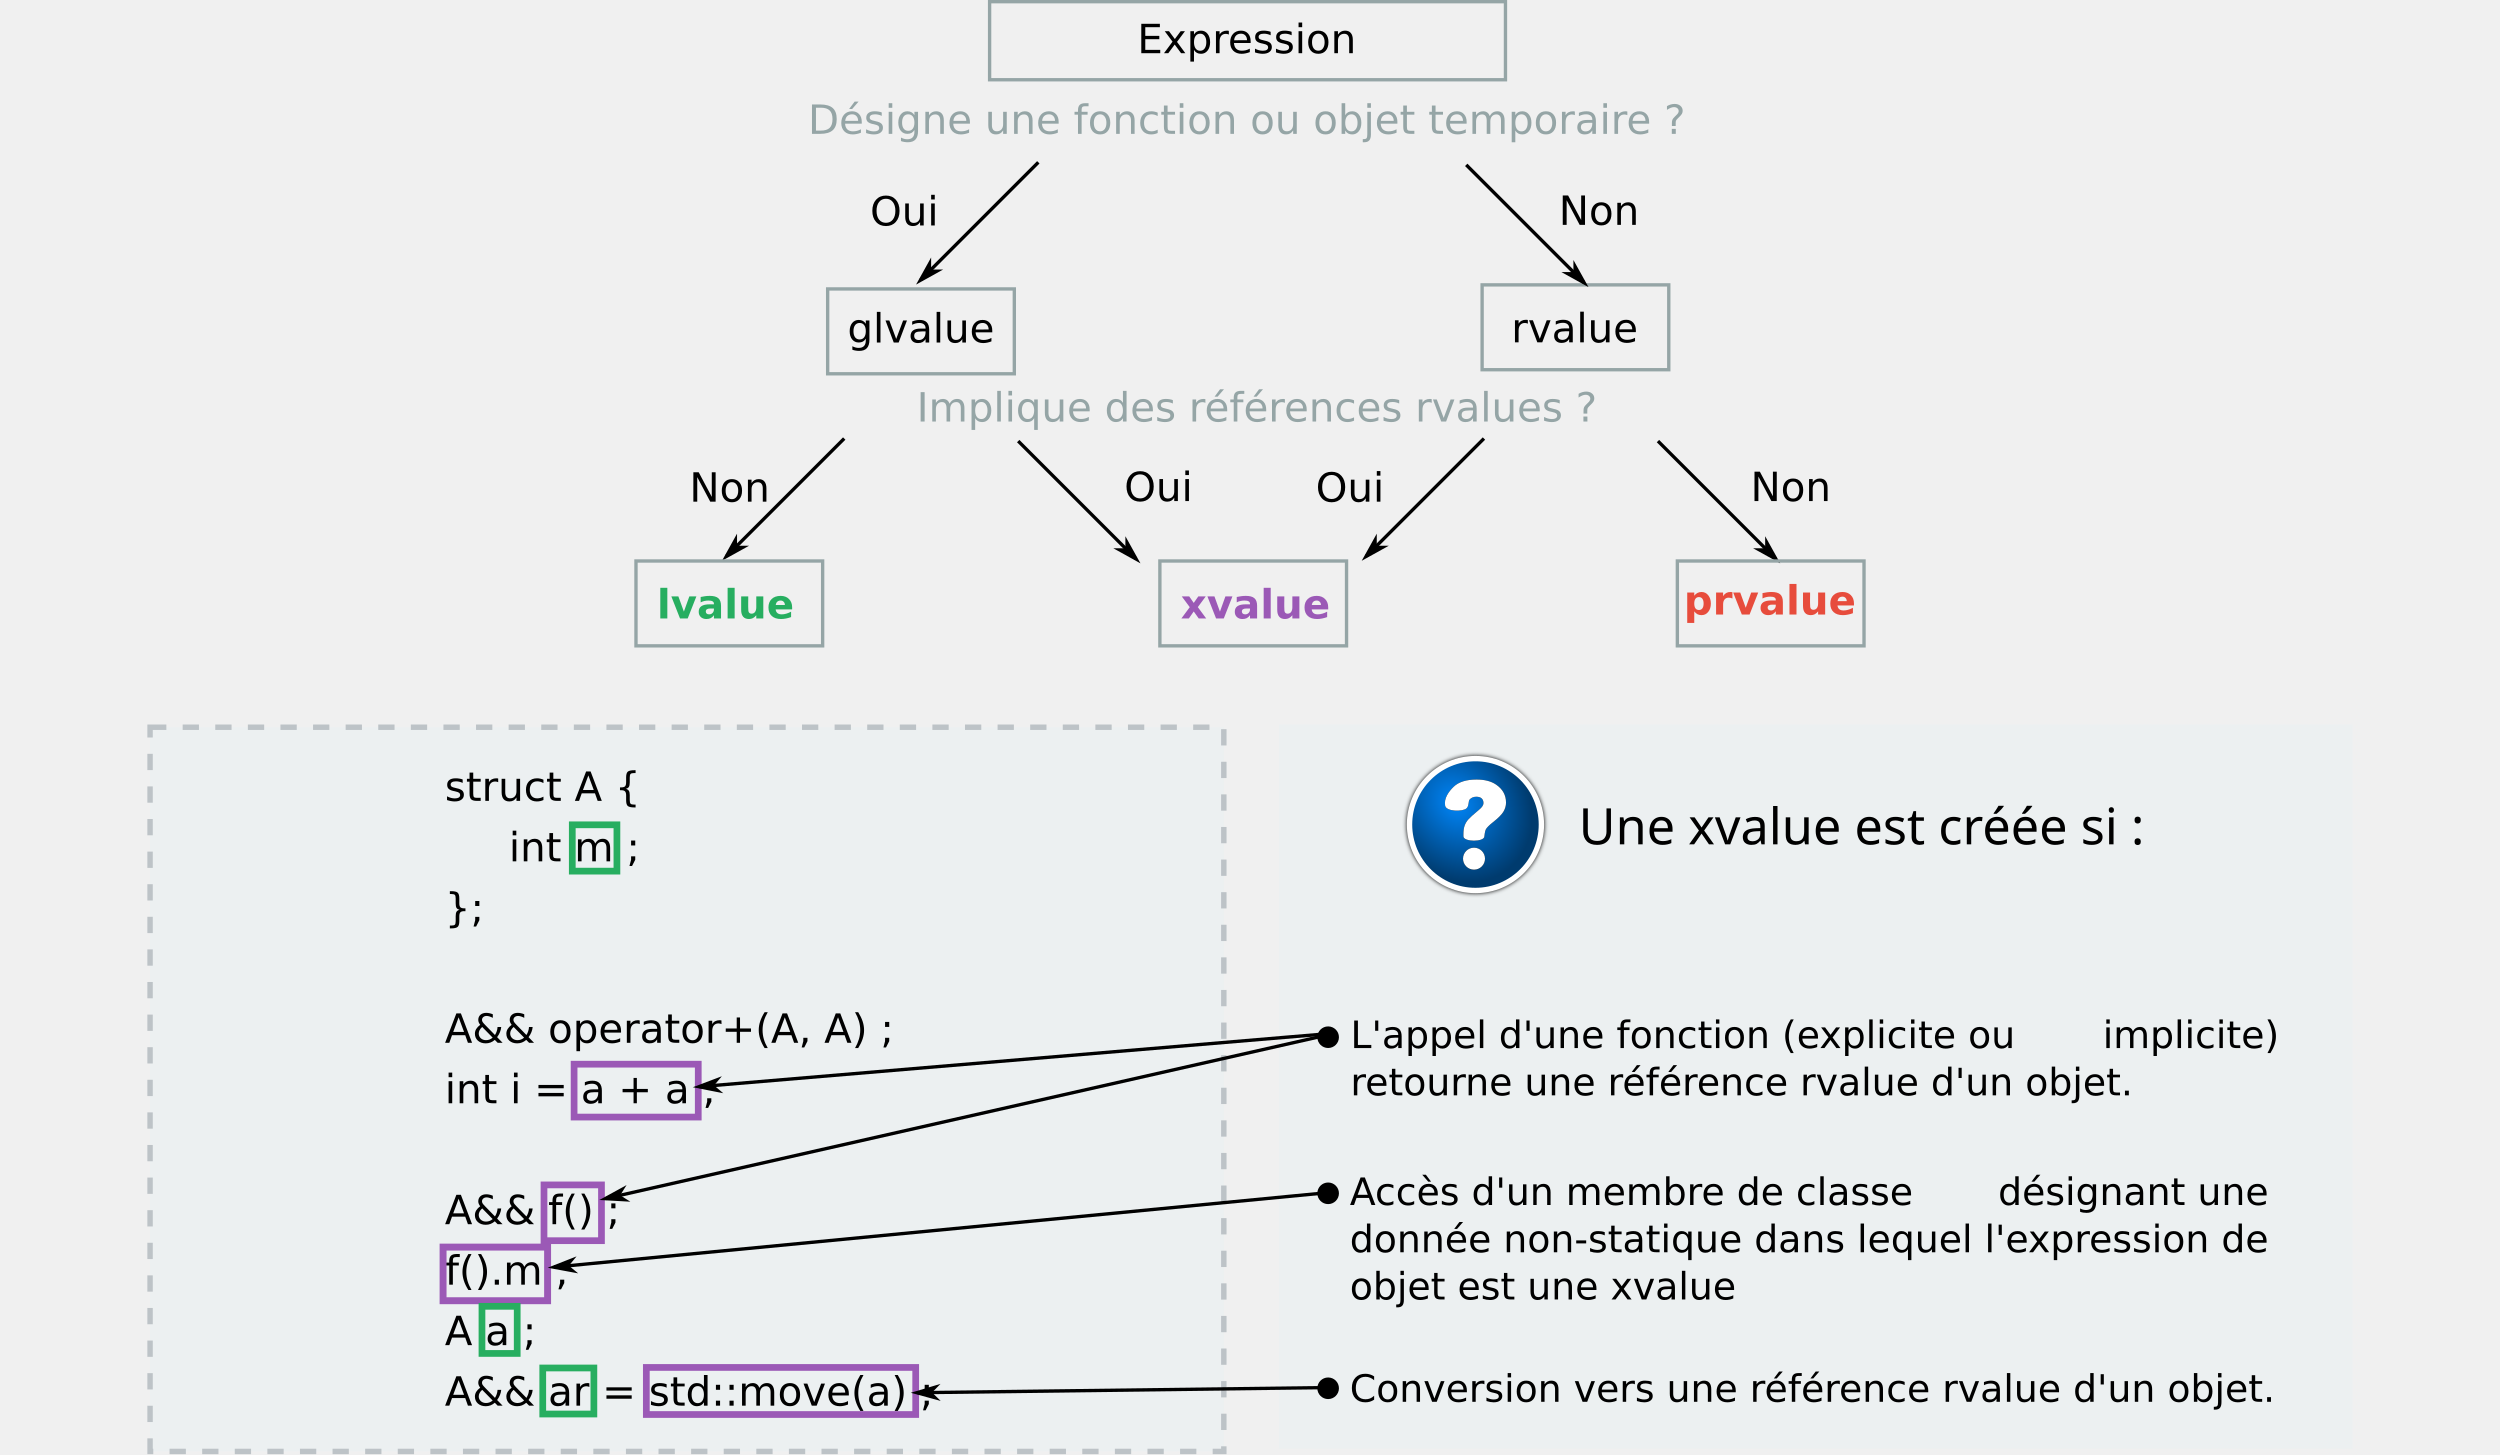
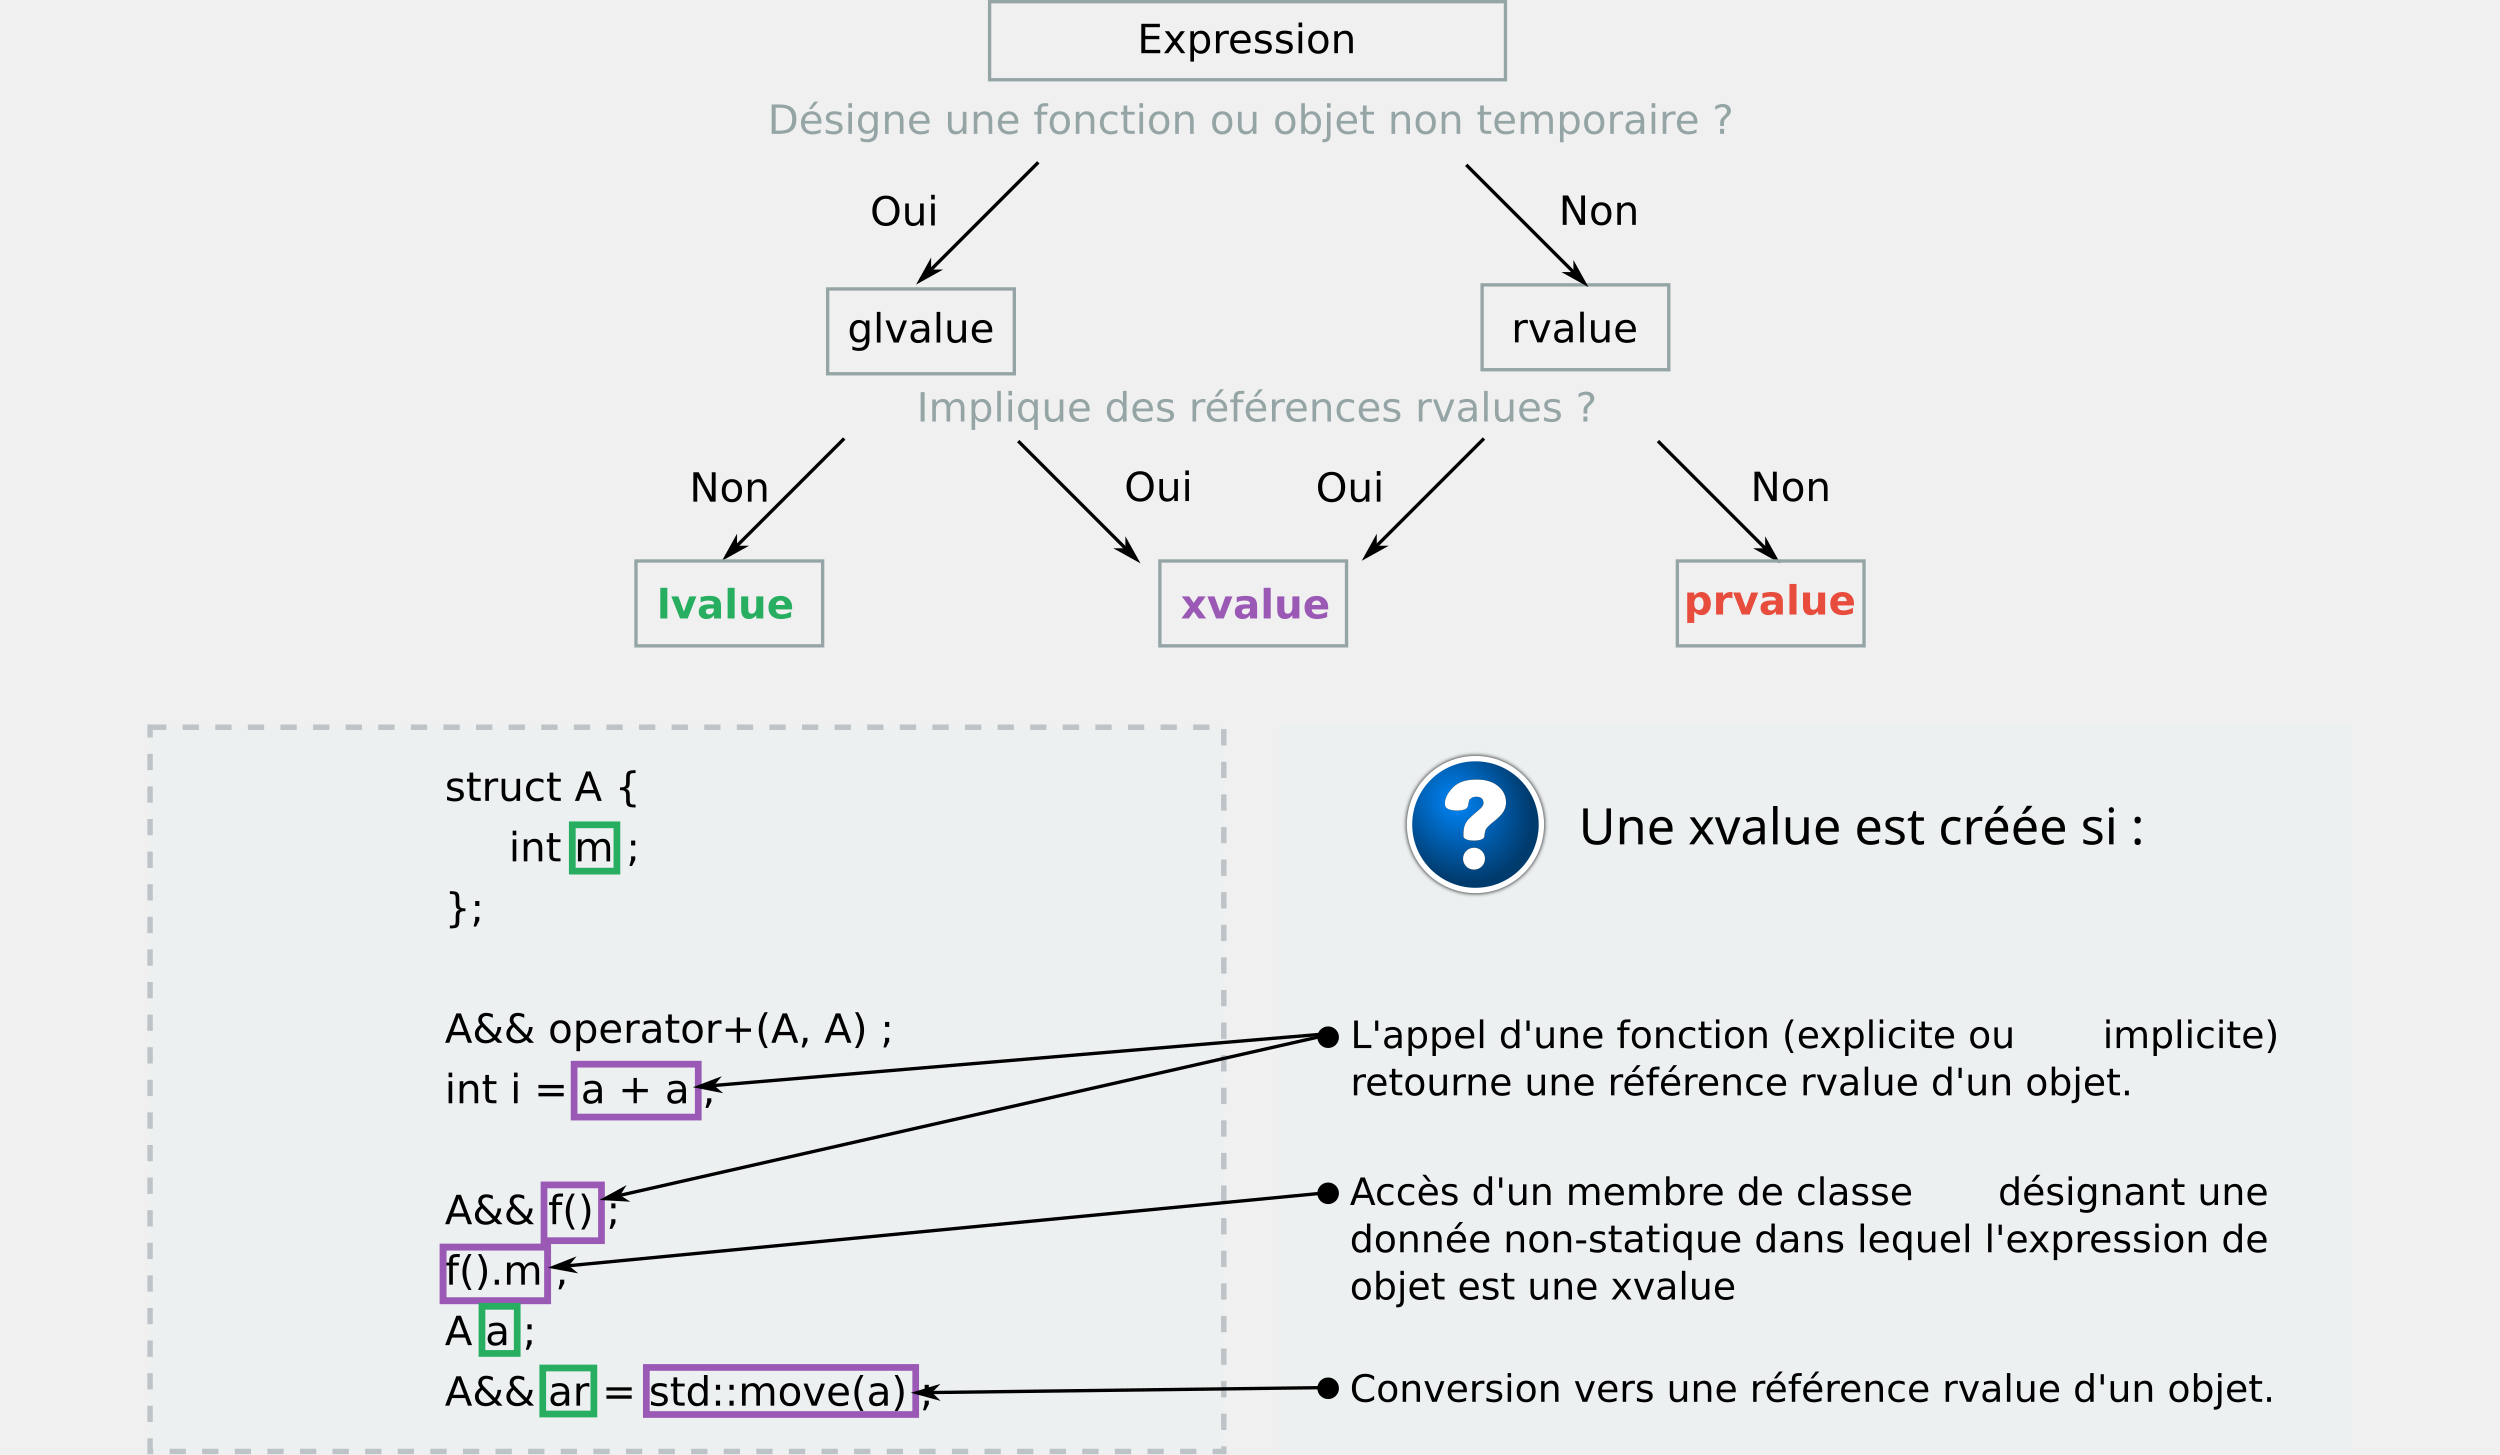
<svg xmlns="http://www.w3.org/2000/svg" width="210mm" height="122.15mm" version="1.1" viewBox="0 0 744.094 432.809" id="svg2">
  <defs id="defs4">
    <filter id="b">
      <feGaussianBlur stdDeviation="3.831" id="feGaussianBlur7" />
    </filter>
    <radialGradient id="a" cx="-789" cy="95.362" r="409" gradientTransform="matrix(0.81781,0.98038,-0.81622,0.68087,-65.915,803.96)" gradientUnits="userSpaceOnUse">
      <stop stop-color="#0085f8" offset="0" id="stop10" />
      <stop stop-color="#003b6e" offset="1" id="stop12" />
    </radialGradient>
    <marker id="Arrow1Mend" overflow="visible" orient="auto">
      <path transform="matrix(-.4 0 0 -.4 -4 0)" d="m0 0 5-5-17.5 5 17.5 5-5-5z" fill-rule="evenodd" stroke="#000" stroke-width="1pt" id="path15" />
    </marker>
  </defs>
-   <text id="text21" xml:space="preserve" style="font-size:12px;line-height:125%;font-family:'DejaVu Sans';letter-spacing:0px;word-spacing:0px;fill:#000000" word-spacing="0px" letter-spacing="0px" font-size="12px" y="39.835" x="240.505">
-     <tspan style="fill:#95a5a6" id="tspan23" y="39.835" x="240.505">Désigne une fonction ou objet temporaire ?</tspan>
+   <text id="text21" xml:space="preserve" style="font-size:12px;line-height:125%;font-family:'DejaVu Sans';letter-spacing:0px;word-spacing:0px;fill:#000000" word-spacing="0px" letter-spacing="0px" font-size="12px" y="39.835" x="228.505">
+     <tspan style="fill:#95a5a6" id="tspan23" y="39.835" x="228.505">Désigne une fonction ou objet non temporaire ?</tspan>
  </text>
  <text id="text25" xml:space="preserve" style="font-size:12px;line-height:125%;font-family:'DejaVu Sans';letter-spacing:0px;word-spacing:0px;fill:#000000" word-spacing="0px" letter-spacing="0px" font-size="12px" y="15.835" x="338.52">
    <tspan id="tspan27" y="15.835" x="338.52">Expression</tspan>
  </text>
  <rect style="fill:none;stroke:#95a5a6" id="rect29" height="23.234" width="153.54" y="0.5" x="294.543" />
  <text id="text31" xml:space="preserve" style="font-size:12px;line-height:125%;font-family:'DejaVu Sans';letter-spacing:0px;word-spacing:0px;fill:#000000" word-spacing="0px" letter-spacing="0px" font-size="12px" y="101.934" x="252.244">
    <tspan style="fill:#000000" id="tspan33" y="101.934" x="252.244">glvalue</tspan>
  </text>
  <rect style="fill:none;stroke:#95a5a6" id="rect35" height="25.254" width="55.558" y="85.997" x="246.343" />
  <path style="fill:none;stroke:#000000;stroke-width:1px;marker-end:url(#Arrow1Mend)" id="path37" d="m 309.043,48.31 -35,35" />
  <text id="text39" xml:space="preserve" style="font-size:12px;line-height:125%;font-family:'DejaVu Sans';letter-spacing:0px;word-spacing:0px;fill:#000000" word-spacing="0px" letter-spacing="0px" font-size="12px" y="67.109" x="258.97">
    <tspan id="tspan41" y="67.109" x="258.97">Oui</tspan>
  </text>
  <path style="fill:none;stroke:#000000;stroke-width:1px;marker-end:url(#Arrow1Mend)" id="path43" d="m 303.053,131.28 35,35" />
  <path style="fill:none;stroke:#000000;stroke-width:1px;marker-end:url(#Arrow1Mend)" id="path45" d="m 251.273,130.52 -35,35" />
  <g style="font-size:12px;font-family:'DejaVu Sans';letter-spacing:0px;word-spacing:0px;fill:#000000" id="g47" word-spacing="0px" letter-spacing="0px" font-size="12px" transform="translate(-39.857,6.1522996e-8)">
    <text id="text49" xml:space="preserve" style="line-height:125%" y="149.322" x="245.054">
      <tspan id="tspan51" y="149.322" x="245.054">Non</tspan>
    </text>
    <text id="text53" xml:space="preserve" style="line-height:125%" y="149.138" x="374.475">
      <tspan id="tspan55" y="149.138" x="374.475">Oui</tspan>
    </text>
    <text id="text57" xml:space="preserve" style="line-height:125%" y="125.451" x="312.701">
      <tspan style="fill:#95a5a6" id="tspan59" y="125.451" x="312.701">Implique des références rvalues ?</tspan>
    </text>
  </g>
  <text id="text61" xml:space="preserve" style="font-size:12px;line-height:125%;font-family:'DejaVu Sans';letter-spacing:0px;word-spacing:0px;fill:#e74c3c" word-spacing="0px" letter-spacing="0px" font-size="12px" y="101.887" x="449.818">
    <tspan style="fill:#000000" id="tspan63" y="101.887" x="449.818">rvalue</tspan>
  </text>
  <rect style="fill:none;stroke:#95a5a6" id="rect65" height="25.254" width="55.558" y="84.787" x="441.133" />
  <path style="fill:none;stroke:#000000;stroke-width:1px;marker-end:url(#Arrow1Mend)" id="path67" d="m 436.403,49.063 35,35" />
  <text id="text69" xml:space="preserve" style="font-size:12px;line-height:125%;font-family:'DejaVu Sans';letter-spacing:0px;word-spacing:0px;fill:#000000" word-spacing="0px" letter-spacing="0px" font-size="12px" y="66.925" x="463.962">
    <tspan id="tspan71" y="66.925" x="463.962">Non</tspan>
  </text>
  <path style="fill:none;stroke:#000000;stroke-width:1px;marker-end:url(#Arrow1Mend)" id="path73" d="m 493.473,131.28 35,35" />
  <path style="fill:none;stroke:#000000;stroke-width:1px;marker-end:url(#Arrow1Mend)" id="path75" d="m 441.683,130.52 -35,35" />
  <g style="font-size:12px;font-family:'DejaVu Sans';letter-spacing:0px;word-spacing:0px" id="g77" word-spacing="0px" letter-spacing="0px" font-size="12px" transform="translate(-43.857,6.1523e-8)">
    <text id="text79" xml:space="preserve" style="line-height:125%;fill:#000000" y="149.322" x="435.467">
      <tspan id="tspan81" y="149.322" x="435.467">Oui</tspan>
    </text>
    <text id="text83" xml:space="preserve" style="line-height:125%;fill:#000000" y="149.138" x="564.889">
      <tspan id="tspan85" y="149.138" x="564.889">Non</tspan>
    </text>
    <text id="text87" xml:space="preserve" style="line-height:125%;fill:#27ae60" y="184.074" x="239.373">
      <tspan style="font-weight:bold;fill:#27ae60" id="tspan89" font-weight="bold" y="184.074" x="239.373">lvalue</tspan>
    </text>
  </g>
  <rect style="fill:none;stroke:#95a5a6" id="rect91" height="25.254" width="55.558" y="166.97" x="189.293" />
  <text id="text93" xml:space="preserve" style="font-size:12px;line-height:125%;font-family:'DejaVu Sans';letter-spacing:0px;word-spacing:0px;fill:#9b59b6" word-spacing="0px" letter-spacing="0px" font-size="12px" y="184.074" x="351.441">
    <tspan style="font-weight:bold;fill:#9b59b6" id="tspan95" font-weight="bold" y="184.074" x="351.441">xvalue</tspan>
  </text>
  <rect style="fill:none;stroke:#95a5a6" id="rect97" height="25.254" width="55.558" y="166.97" x="345.223" />
  <text id="text99" xml:space="preserve" style="font-size:12px;line-height:125%;font-family:'DejaVu Sans';letter-spacing:0px;word-spacing:0px;fill:#e74c3c" word-spacing="0px" letter-spacing="0px" font-size="12px" y="182.911" x="501.165">
    <tspan style="font-weight:bold;fill:#e74c3c" id="tspan101" font-weight="bold" y="182.911" x="501.165">prvalue</tspan>
  </text>
  <rect style="fill:none;stroke:#95a5a6" id="rect103" height="25.254" width="55.558" y="166.97" x="499.243" />
  <rect style="fill:#ecf0f1" id="rect105" height="215.55" width="319.59" y="215.65" x="380.643" />
  <g id="g107" transform="translate(-43.857,6.1523e-8)">
    <circle id="circle109" r="3.214" cy="308.71" cx="439.16" />
    <circle id="circle111" r="3.214" cy="355.17" cx="439.16" />
    <circle id="circle113" r="3.214" cy="413.2" cx="439.16" />
  </g>
  <flowRoot id="flowRoot115" xml:space="preserve" style="font-size:12px;line-height:125%;font-family:'DejaVu Sans';letter-spacing:0px;word-spacing:0px;fill:#000000" word-spacing="0px" letter-spacing="0px" font-size="12px" transform="translate(210.583,-732.5)">
    <flowRegion id="flowRegion117">
      <rect id="rect119" height="17.857" width="347.86" y="970" x="255" />
    </flowRegion>
    <flowPara style="font-size:16px;text-align:justify" id="flowPara121" text-align="justify" font-size="16px">Une xvalues est créée si:</flowPara>
  </flowRoot>
  <g id="g123" transform="matrix(0.15994,0,0,0.15994,545.833,209.05)">
    <path style="filter:url(#b)" id="path125" d="m -667,99.66 c -70.44,0 -127.7,57.27 -127.7,127.71 0,70.43 57.26,127.69 127.7,127.69 70.44,0 127.7,-57.26 127.7,-127.69 0,-70.44 -57.26,-127.71 -127.7,-127.71 z" />
    <circle style="fill:url(#a);stroke:#ffffff;stroke-width:33.333;stroke-linecap:round;stroke-linejoin:round" id="circle127" r="409" cy="227.36" cx="-667" transform="matrix(0.3,0,0,0.3,-466.9,159.15)" />
    <path id="path129" d="m -689.39,249.32 0,-3.89 c 0,-6.63 0.75,-12.02 2.25,-16.15 1.51,-4.14 3.74,-7.91 6.72,-11.33 2.97,-3.42 9.65,-9.44 20.04,-18.05 5.54,-4.51 8.31,-8.65 8.31,-12.41 0,-3.76 -1.11,-6.68 -3.33,-8.76 -2.22,-2.09 -5.59,-3.13 -10.1,-3.13 -4.86,0 -8.87,1.61 -12.05,4.82 -3.18,3.21 -1.1,12.38 -6.1,16.82 -7.36,6.53 -37.75,6.02 -39.79,-4.93 -2.55,-13.74 6.69,-26.4 15.95,-35.32 9.26,-8.92 23.46,-13.38 42.6,-13.38 14.91,0 26.94,3.11 36.1,9.33 12.44,8.41 18.66,19.62 18.66,33.63 0,5.81 -1.61,11.42 -4.82,16.82 -3.21,5.4 -9.78,11.99 -19.69,19.79 -6.9,5.47 -11.26,9.86 -13.07,13.17 -1.81,3.32 -2.72,12.97 -2.72,12.97 0,10.81 -38.96,10.61 -38.96,0 z" />
    <circle style="stroke:#000000;stroke-width:39.804;stroke-linecap:round;stroke-linejoin:round" id="circle131" r="61.518" cy="463.34" cx="-638.52" transform="matrix(0.25123,0,0,0.25123,-509.28,174.45)" />
    <path style="fill:#ffffff" id="path133" d="m -689.39,249.32 0,-3.89 c 0,-6.63 0.75,-12.02 2.25,-16.15 1.51,-4.14 3.74,-7.91 6.72,-11.33 2.97,-3.42 9.65,-9.44 20.04,-18.05 5.54,-4.51 8.31,-8.65 8.31,-12.41 0,-3.76 -1.11,-6.68 -3.33,-8.76 -2.22,-2.09 -5.59,-3.13 -10.1,-3.13 -4.86,0 -8.87,1.61 -12.05,4.82 -3.18,3.21 -1.1,12.38 -6.1,16.82 -7.36,6.53 -37.75,6.02 -39.79,-4.93 -2.55,-13.74 6.69,-26.4 15.95,-35.32 9.26,-8.92 23.46,-13.38 42.6,-13.38 14.91,0 26.94,3.11 36.1,9.33 12.44,8.41 18.66,19.62 18.66,33.63 0,5.81 -1.61,11.42 -4.82,16.82 -3.21,5.4 -9.78,11.99 -19.69,19.79 -6.9,5.47 -11.26,9.86 -13.07,13.17 -1.81,3.32 -2.72,12.97 -2.72,12.97 0,10.81 -38.96,10.61 -38.96,0 z" />
    <circle style="fill:#ffffff;stroke:#ffffff;stroke-width:39.804;stroke-linecap:round;stroke-linejoin:round" id="circle135" r="61.518" cy="463.34" cx="-638.52" transform="matrix(0.25123,0,0,0.25123,-509.28,174.45)" />
  </g>
  <rect style="fill:#ecf0f1;stroke:#bdc3c7;stroke-width:1.617;stroke-dasharray:4.851, 4.851" id="rect137" height="215.55" width="319.59" y="216.45" x="44.666" />
  <text id="text139" xml:space="preserve" style="font-size:12px;line-height:150%;font-family:'DejaVu Sans';letter-spacing:0px;word-spacing:0px;fill:#000000" word-spacing="0px" letter-spacing="0px" font-size="12px" y="238.364" x="132.395">
    <tspan id="tspan141" style="line-height:150%" y="238.364" x="132.395">struct A {</tspan>
    <tspan id="tspan143" style="line-height:150%" y="256.364" x="132.395">     int m ;</tspan>
    <tspan id="tspan145" style="line-height:150%" y="274.364" x="132.395">};</tspan>
    <tspan id="tspan147" style="line-height:150%" y="292.364" x="132.395" />
    <tspan id="tspan149" style="line-height:150%" y="310.364" x="132.395">A&amp;&amp; operator+(A, A) ;</tspan>
    <tspan id="tspan151" style="line-height:150%" y="328.364" x="132.395">int i = a + a ;</tspan>
    <tspan id="tspan153" style="line-height:150%" y="346.364" x="132.395" />
    <tspan id="tspan155" style="line-height:150%" y="364.364" x="132.395">A&amp;&amp; f() ;</tspan>
    <tspan id="tspan157" style="line-height:150%" y="382.364" x="132.395">f().m ;</tspan>
    <tspan id="tspan159" style="line-height:150%" y="400.364" x="132.395">A a ;</tspan>
    <tspan id="tspan161" style="line-height:150%" y="418.364" x="132.395">A&amp;&amp; ar = std::move(a) ;</tspan>
  </text>
  <g style="fill:none" id="g163" transform="translate(-43.857,6.1523e-8)">
    <g style="stroke:#9b59b6" id="g165">
      <rect style="stroke-width:2" id="rect167" height="16.602" width="17.107" y="352.67" x="205.77" />
      <rect style="stroke-width:2" id="rect169" height="14.008" width="80.173" y="407" x="236.23" />
      <rect style="stroke-width:2.062" id="rect171" height="15.96" width="31.113" y="371.18" x="175.73" />
      <rect style="stroke-width:2" id="rect173" height="15.74" width="36.953" y="316.74" x="214.73" />
    </g>
    <g style="stroke:#27ae60;stroke-width:2" id="g175">
      <rect id="rect177" height="13.702" width="15.217" y="407.16" x="205.4" />
      <rect id="rect179" height="14.022" width="10.487" y="388.81" x="187.31" />
      <rect id="rect181" height="13.79" width="13.285" y="245.49" x="214.19" />
    </g>
  </g>
  <g style="stroke-width:1px" id="g183" transform="translate(-43.857,6.1523e-8)">
    <text id="text185" xml:space="preserve" style="font-size:15px;line-height:125%;font-family:sans-serif;letter-spacing:0px;word-spacing:0px;fill:#000000" word-spacing="0px" letter-spacing="0px" font-size="15px" y="251.308" x="513.746">
      <tspan id="tspan187" y="251.308" x="513.746">Une xvalue est créée si :</tspan>
    </text>
    <text id="text189" xml:space="preserve" style="font-size:11.25px;line-height:125%;font-family:'DejaVu Sans';letter-spacing:0px;word-spacing:0px;fill:#000000" word-spacing="0px" letter-spacing="0px" font-size="11.25px" y="311.95" x="445.803">
      <tspan id="tspan191" y="326.012" x="669.716">
        <tspan style="text-align:justify" id="tspan193" text-align="justify" dx="0 0 0 0 0 0 0 0 4.485 0 0 0 0 0 4.485 0 0 0 0 0 0 0 0 4.485 0 0 0 0 0 0 0 0 0 0 4.485" y="311.95" x="445.803">L'appel d'une fonction (explicite ou </tspan>
        <tspan id="tspan195" dx="0" y="311.95" x="669.716">implicite) </tspan>
      </tspan>
      <tspan id="tspan197" y="0" x="445.803">
        <tspan style="font-size:11.25px" id="tspan199" font-size="11.25px" y="326.012" x="445.803">retourne une référence rvalue d'un objet.</tspan>
      </tspan>
    </text>
    <path style="fill:none;stroke:#000000;marker-end:url(#Arrow1Mend)" id="path201" d="M 438.46,307.72 252.03,323.434" />
    <path style="fill:none;stroke:#000000;marker-end:url(#Arrow1Mend)" id="path203" d="M 438.46,308.15 224.17,356.722" />
    <text id="text205" xml:space="preserve" style="font-size:11.25px;line-height:125%;font-family:'DejaVu Sans';letter-spacing:0px;word-spacing:0px;fill:#000000" word-spacing="0px" letter-spacing="0px" font-size="11.25px" y="358.649" x="445.603">
      <tspan id="tspan207" y="372.712" x="638.563">
        <tspan style="text-align:justify" id="tspan209" text-align="justify" dx="0 0 0 0 0 0 4.323 0 0 0 0 4.323 0 0 0 0 0 0 4.323 0 0 4.323" y="358.649" x="445.603">Accès d'un membre de classe </tspan>
        <tspan id="tspan211" dx="0 0 0 0 0 0 0 0 0 0 4.323" y="358.649" x="638.563">désignant une </tspan>
      </tspan>
      <tspan id="tspan213" y="386.774" x="445.603">
        <tspan style="font-size:11.25px" id="tspan215" font-size="11.25px" dx="0 0 0 0 0 0 0 0.851 0 0 0 0 0 0 0 0 0 0 0 0 0.851 0 0 0 0 0.851 0 0 0 0 0 0 0.851 0 0 0 0 0 0 0 0 0 0 0 0 0.851" y="372.712" x="445.603">donnée non-statique dans lequel l'expression de </tspan>
      </tspan>
      <tspan id="tspan217" y="0" x="445.603">
        <tspan style="font-size:11.25px" id="tspan219" font-size="11.25px" y="386.774" x="445.603">objet est une xvalue</tspan>
      </tspan>
    </text>
    <text id="text221" xml:space="preserve" style="font-size:11.25px;line-height:125%;font-family:'DejaVu Sans';text-align:justify;letter-spacing:0px;word-spacing:0px;fill:#000000" word-spacing="0px" text-align="justify" letter-spacing="0px" font-size="11.25px" y="417.222" x="445.603">
      <tspan id="tspan223" y="417.222" x="445.603">
        <tspan id="tspan225" y="417.222" x="445.603">Conversion vers une référence rvalue d'un objet.</tspan>
      </tspan>
    </text>
    <path style="fill:none;stroke:#000000;marker-end:url(#Arrow1Mend)" id="path227" d="M 439.64,354.91 208.82,377.133" />
    <path style="fill:none;stroke:#000000;marker-end:url(#Arrow1Mend)" id="path229" d="M 438.12,413 316.9,414.515" />
  </g>
</svg>
